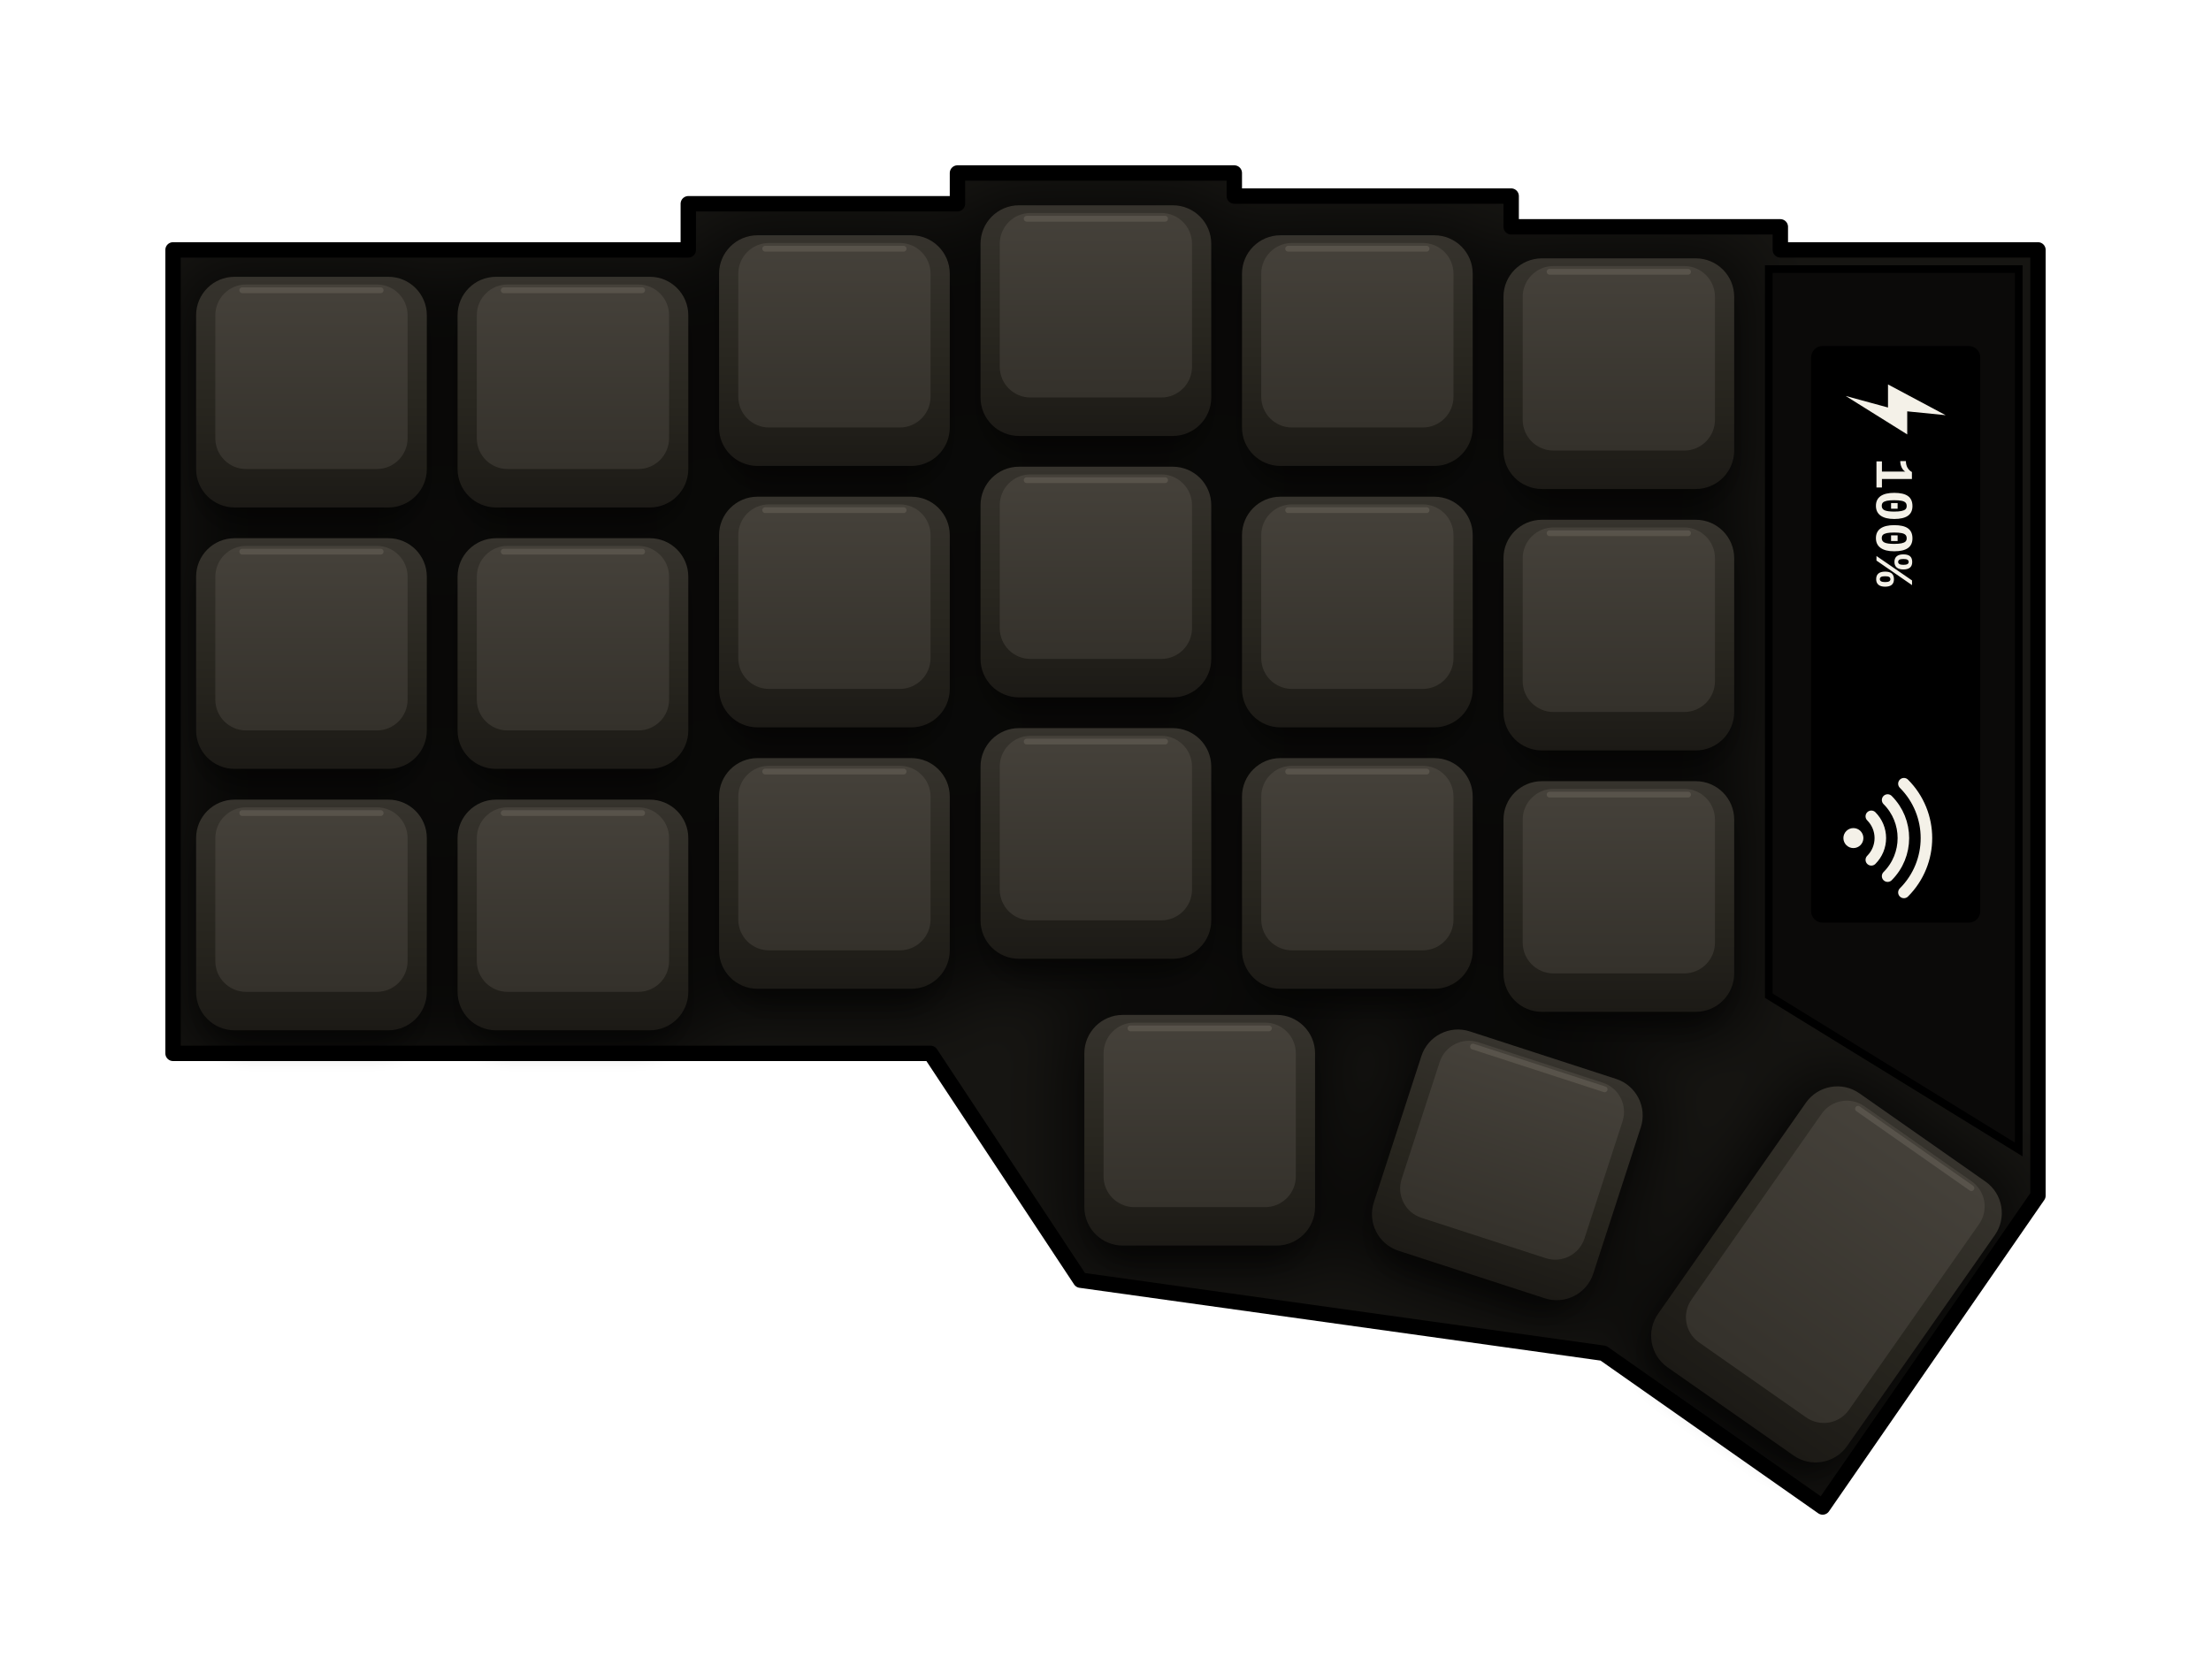
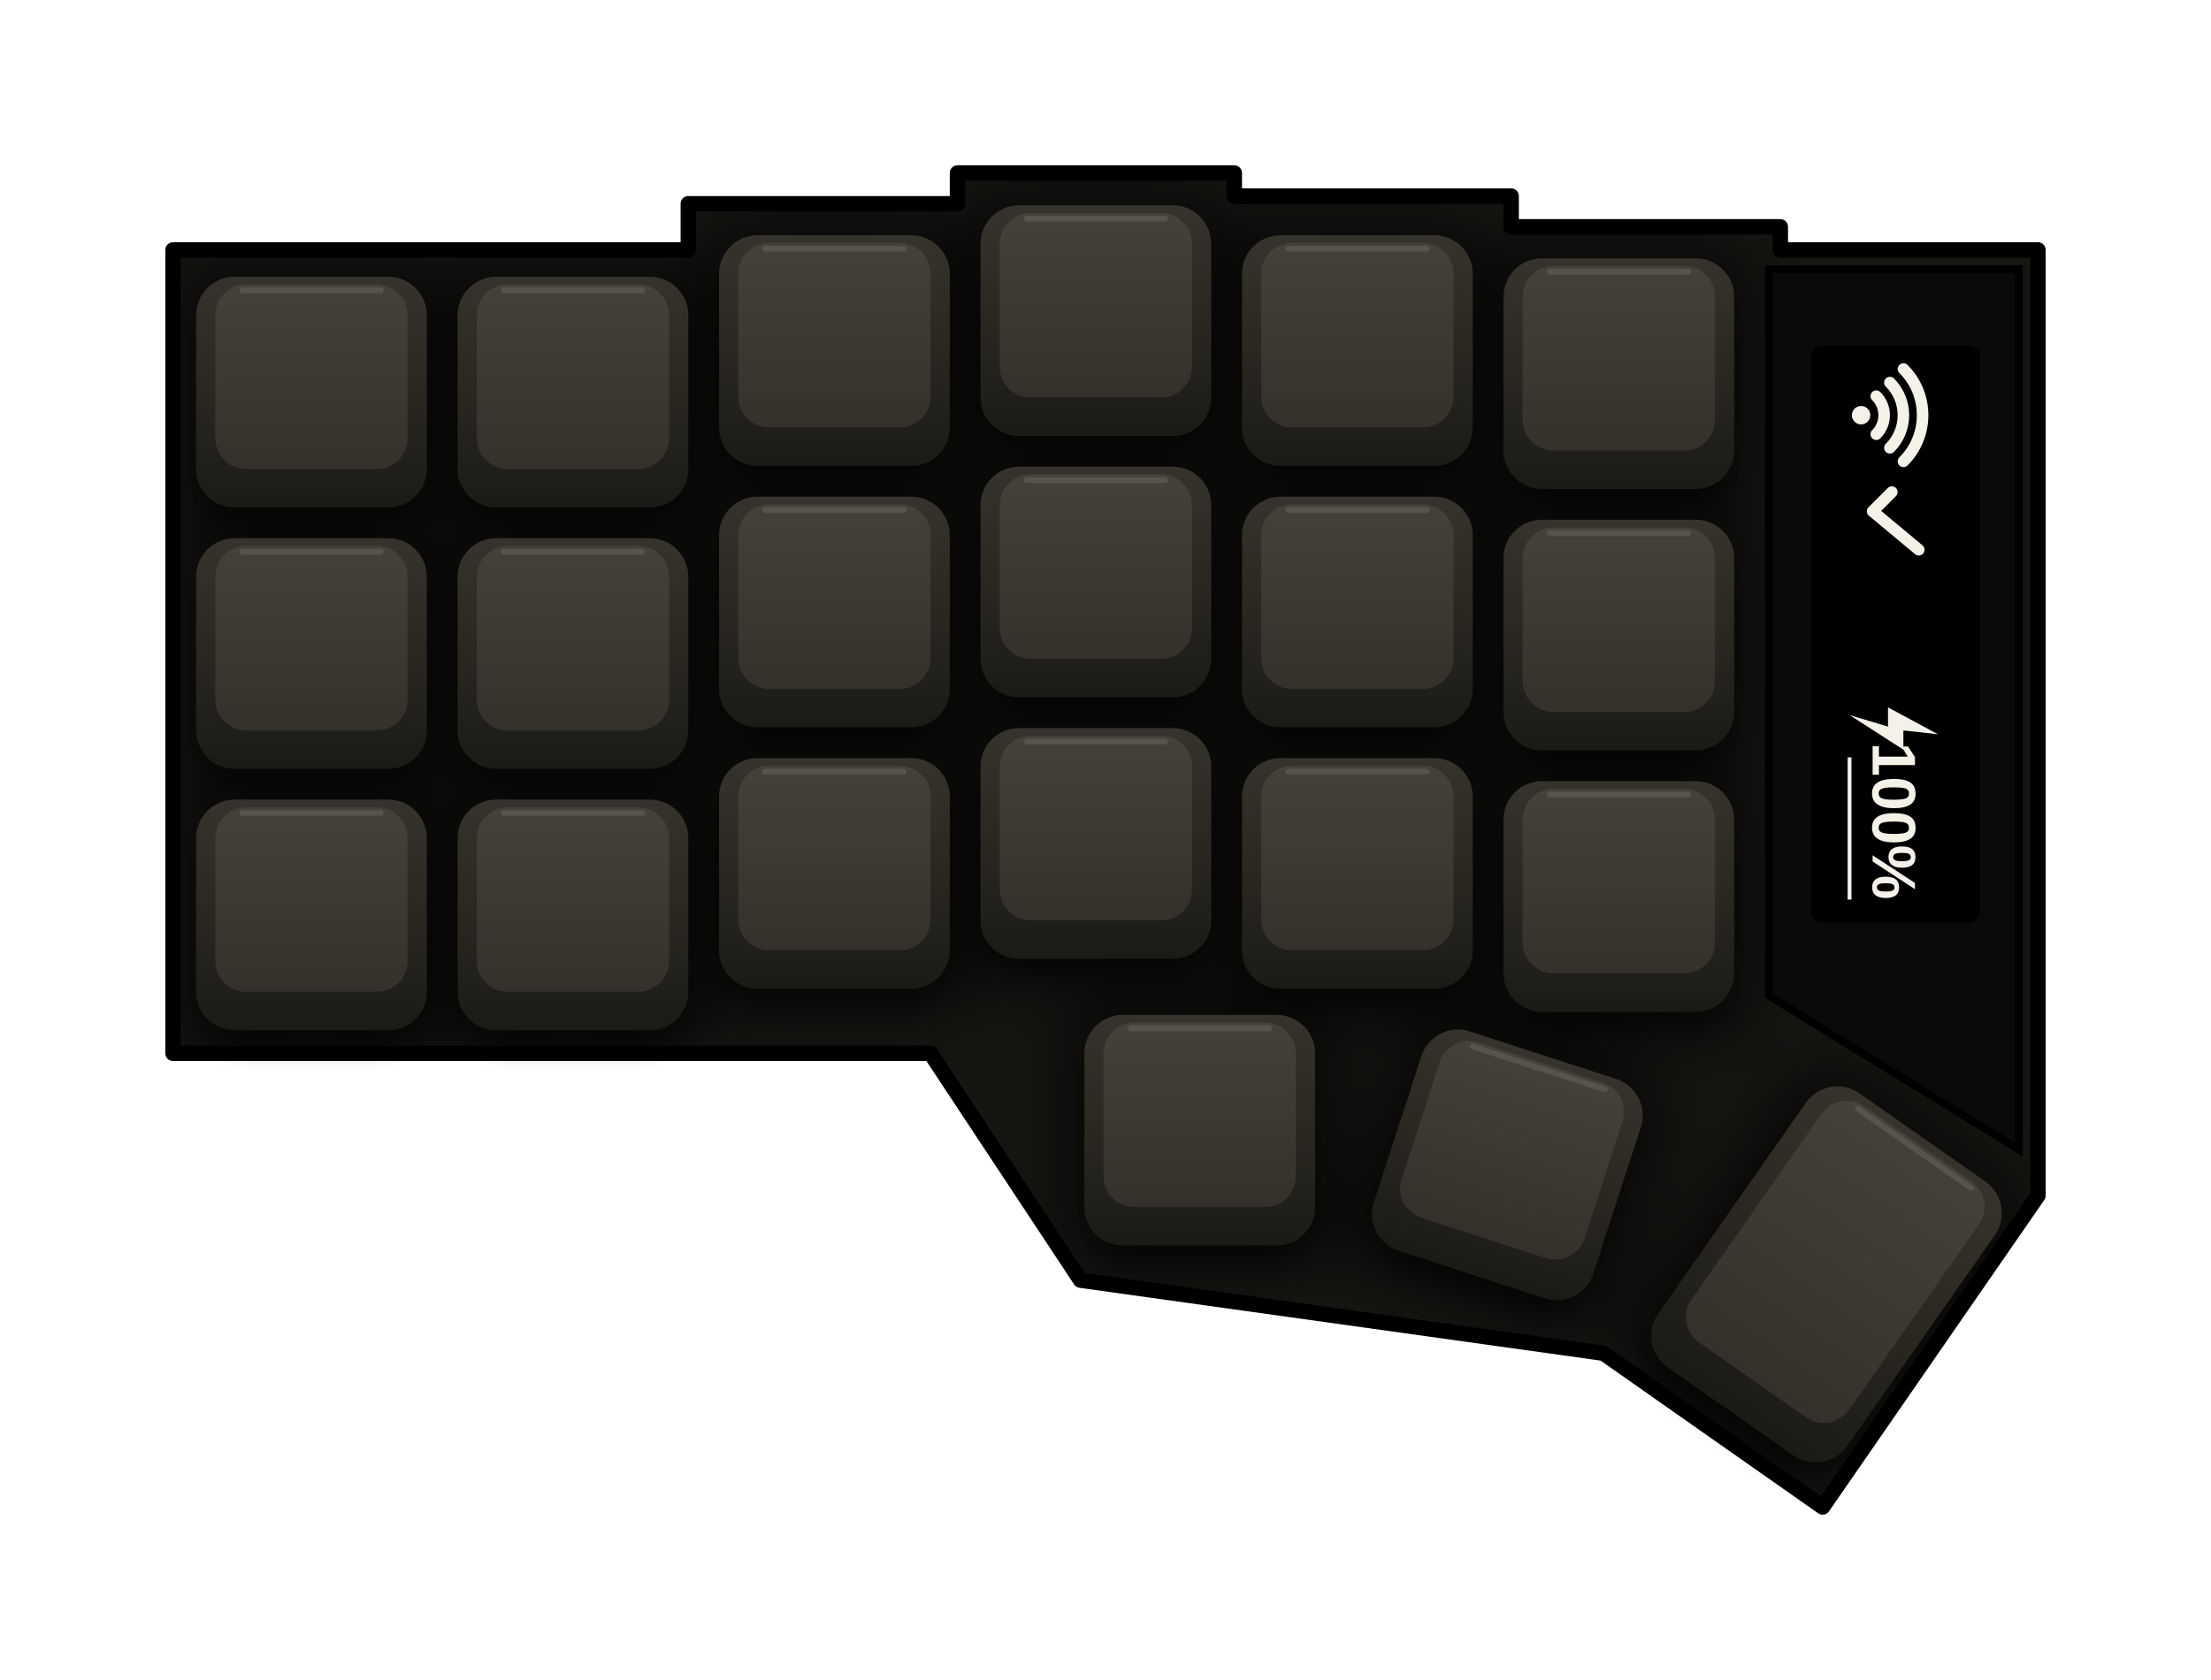
<svg xmlns="http://www.w3.org/2000/svg" viewBox="0 0 575 437" width="575" height="437">
  <defs>
    <linearGradient id="falda" x1="0" y1="0" x2="0" y2="1">
      <stop offset="0" stop-color="#36332d" />
      <stop offset="0.55" stop-color="#28261f" />
      <stop offset="1" stop-color="#1c1a16" />
    </linearGradient>
    <linearGradient id="cara" x1="0" y1="0" x2="0" y2="1">
      <stop offset="0" stop-color="#45413a" />
      <stop offset="1" stop-color="#34312b" />
    </linearGradient>
    <filter id="luz" x="-20%" y="-20%" width="140%" height="140%">
      <feGaussianBlur stdDeviation="8" />
    </filter>
    <filter id="sombra" x="-10%" y="-10%" width="120%" height="120%">
      <feGaussianBlur stdDeviation="3" />
    </filter>
    <clipPath id="dentro-placa">
      <polygon points="198,93 270,93 270,99 342,99 342,107 412,107 412,113 479,113 479,359 423,440 366,400 230,381 191,322 -6,322 -6,113 128,113 128,101 198,101" />
    </clipPath>
    <filter id="brillo" x="-60%" y="-60%" width="220%" height="220%">
      <feGaussianBlur stdDeviation="10" />
    </filter>
  </defs>
  <g transform="translate(51 -48)">
    <polygon points="198,93 270,93 270,99 342,99 342,107 412,107 412,113 479,113 479,359 423,440 366,400 230,381 191,322 -6,322 -6,113 128,113 128,101 198,101" fill="#161512" />
    <g clip-path="url(#dentro-placa)">
      <g opacity="0.6" filter="url(#luz)">
        <rect x="334" y="111.2" width="72" height="72" rx="14">
          <animate attributeName="fill" values="#e61919;#e6e619;#19e619;#19e6e6;#1919e6;#e619e6;#e61919" dur="6s" begin="-1.35s" repeatCount="indefinite" />
        </rect>
        <rect x="266" y="105.2" width="72" height="72" rx="14">
          <animate attributeName="fill" values="#e61919;#e6e619;#19e619;#19e6e6;#1919e6;#e619e6;#e61919" dur="6s" begin="-2.19s" repeatCount="indefinite" />
        </rect>
        <rect x="198" y="97.4" width="72" height="72" rx="14">
          <animate attributeName="fill" values="#e61919;#e6e619;#19e619;#19e6e6;#1919e6;#e619e6;#e61919" dur="6s" begin="-3.03s" repeatCount="indefinite" />
        </rect>
        <rect x="130" y="105.2" width="72" height="72" rx="14">
          <animate attributeName="fill" values="#e61919;#e6e619;#19e619;#19e6e6;#1919e6;#e619e6;#e61919" dur="6s" begin="-3.87s" repeatCount="indefinite" />
        </rect>
        <rect x="62" y="116" width="72" height="72" rx="14">
          <animate attributeName="fill" values="#e61919;#e6e619;#19e619;#19e6e6;#1919e6;#e619e6;#e61919" dur="6s" begin="-4.71s" repeatCount="indefinite" />
        </rect>
        <rect x="-6" y="116" width="72" height="72" rx="14">
          <animate attributeName="fill" values="#e61919;#e6e619;#19e619;#19e6e6;#1919e6;#e619e6;#e61919" dur="6s" begin="-5.55s" repeatCount="indefinite" />
        </rect>
        <rect x="334" y="179.2" width="72" height="72" rx="14">
          <animate attributeName="fill" values="#e61919;#e6e619;#19e619;#19e6e6;#1919e6;#e619e6;#e61919" dur="6s" begin="-1.35s" repeatCount="indefinite" />
        </rect>
        <rect x="266" y="173.2" width="72" height="72" rx="14">
          <animate attributeName="fill" values="#e61919;#e6e619;#19e619;#19e6e6;#1919e6;#e619e6;#e61919" dur="6s" begin="-2.19s" repeatCount="indefinite" />
        </rect>
        <rect x="198" y="165.4" width="72" height="72" rx="14">
          <animate attributeName="fill" values="#e61919;#e6e619;#19e619;#19e6e6;#1919e6;#e619e6;#e61919" dur="6s" begin="-3.03s" repeatCount="indefinite" />
        </rect>
        <rect x="130" y="173.2" width="72" height="72" rx="14">
          <animate attributeName="fill" values="#e61919;#e6e619;#19e619;#19e6e6;#1919e6;#e619e6;#e61919" dur="6s" begin="-3.87s" repeatCount="indefinite" />
        </rect>
        <rect x="62" y="184" width="72" height="72" rx="14">
          <animate attributeName="fill" values="#e61919;#e6e619;#19e619;#19e6e6;#1919e6;#e619e6;#e61919" dur="6s" begin="-4.71s" repeatCount="indefinite" />
        </rect>
        <rect x="-6" y="184" width="72" height="72" rx="14">
          <animate attributeName="fill" values="#e61919;#e6e619;#19e619;#19e6e6;#1919e6;#e619e6;#e61919" dur="6s" begin="-5.55s" repeatCount="indefinite" />
        </rect>
        <rect x="334" y="247.2" width="72" height="72" rx="14">
          <animate attributeName="fill" values="#e61919;#e6e619;#19e619;#19e6e6;#1919e6;#e619e6;#e61919" dur="6s" begin="-1.35s" repeatCount="indefinite" />
        </rect>
        <rect x="266" y="241.2" width="72" height="72" rx="14">
          <animate attributeName="fill" values="#e61919;#e6e619;#19e619;#19e6e6;#1919e6;#e619e6;#e61919" dur="6s" begin="-2.19s" repeatCount="indefinite" />
        </rect>
        <rect x="198" y="233.4" width="72" height="72" rx="14">
          <animate attributeName="fill" values="#e61919;#e6e619;#19e619;#19e6e6;#1919e6;#e619e6;#e61919" dur="6s" begin="-3.03s" repeatCount="indefinite" />
        </rect>
        <rect x="130" y="241.2" width="72" height="72" rx="14">
          <animate attributeName="fill" values="#e61919;#e6e619;#19e619;#19e6e6;#1919e6;#e619e6;#e61919" dur="6s" begin="-3.87s" repeatCount="indefinite" />
        </rect>
        <rect x="62" y="252" width="72" height="72" rx="14">
          <animate attributeName="fill" values="#e61919;#e6e619;#19e619;#19e6e6;#1919e6;#e619e6;#e61919" dur="6s" begin="-4.71s" repeatCount="indefinite" />
        </rect>
        <rect x="-6" y="252" width="72" height="72" rx="14">
          <animate attributeName="fill" values="#e61919;#e6e619;#19e619;#19e6e6;#1919e6;#e619e6;#e61919" dur="6s" begin="-5.55s" repeatCount="indefinite" />
        </rect>
        <g transform="rotate(35.00 424 379.5)">
          <rect x="388" y="332" width="72" height="99" rx="14">
            <animate attributeName="fill" values="#e61919;#e6e619;#19e619;#19e6e6;#1919e6;#e619e6;#e61919" dur="6s" begin="-0.68s" repeatCount="indefinite" />
          </rect>
        </g>
        <g transform="rotate(18.00 341 351)">
          <rect x="305" y="317" width="72" height="72" rx="14">
            <animate attributeName="fill" values="#e61919;#e6e619;#19e619;#19e6e6;#1919e6;#e619e6;#e61919" dur="6s" begin="-1.71s" repeatCount="indefinite" />
          </rect>
        </g>
        <rect x="225" y="308" width="72" height="72" rx="14">
          <animate attributeName="fill" values="#e61919;#e6e619;#19e619;#19e6e6;#1919e6;#e619e6;#e61919" dur="6s" begin="-2.70s" repeatCount="indefinite" />
        </rect>
      </g>
    </g>
    <polygon points="198,93 270,93 270,99 342,99 342,107 412,107 412,113 479,113 479,359 423,440 366,400 230,381 191,322 -6,322 -6,113 128,113 128,101 198,101" fill="none" stroke="#000" stroke-width="4" stroke-linejoin="round" />
    <g fill="#000" opacity="0.45" filter="url(#sombra)">
      <rect x="342" y="121.2" width="56" height="58" rx="11" />
      <rect x="274" y="115.2" width="56" height="58" rx="11" />
      <rect x="206" y="107.4" width="56" height="58" rx="11" />
      <rect x="138" y="115.2" width="56" height="58" rx="11" />
      <rect x="70" y="126" width="56" height="58" rx="11" />
      <rect x="2" y="126" width="56" height="58" rx="11" />
      <rect x="342" y="189.2" width="56" height="58" rx="11" />
      <rect x="274" y="183.2" width="56" height="58" rx="11" />
      <rect x="206" y="175.4" width="56" height="58" rx="11" />
      <rect x="138" y="183.2" width="56" height="58" rx="11" />
      <rect x="70" y="194" width="56" height="58" rx="11" />
      <rect x="2" y="194" width="56" height="58" rx="11" />
      <rect x="342" y="257.2" width="56" height="58" rx="11" />
      <rect x="274" y="251.2" width="56" height="58" rx="11" />
      <rect x="206" y="243.4" width="56" height="58" rx="11" />
      <rect x="138" y="251.2" width="56" height="58" rx="11" />
      <rect x="70" y="262" width="56" height="58" rx="11" />
      <rect x="2" y="262" width="56" height="58" rx="11" />
      <g transform="rotate(35.00 424 379.5)">
        <rect x="396" y="342" width="56" height="85" rx="11" />
      </g>
      <g transform="rotate(18.00 341 351)">
        <rect x="313" y="327" width="56" height="58" rx="11" />
      </g>
      <rect x="233" y="318" width="56" height="58" rx="11" />
    </g>
    <rect x="340" y="115.2" width="60" height="60" rx="10" fill="url(#falda)" />
    <rect x="345" y="117.2" width="50" height="48" rx="8" fill="url(#cara)" />
    <path d="M352 118.7 H388" stroke="#6b665b" stroke-width="1.5" stroke-linecap="round" opacity="0.5" />
    <rect x="272" y="109.2" width="60" height="60" rx="10" fill="url(#falda)" />
    <rect x="277" y="111.2" width="50" height="48" rx="8" fill="url(#cara)" />
    <path d="M284 112.7 H320" stroke="#6b665b" stroke-width="1.5" stroke-linecap="round" opacity="0.5" />
    <rect x="204" y="101.4" width="60" height="60" rx="10" fill="url(#falda)" />
    <rect x="209" y="103.4" width="50" height="48" rx="8" fill="url(#cara)" />
    <path d="M216 104.9 H252" stroke="#6b665b" stroke-width="1.5" stroke-linecap="round" opacity="0.5" />
    <rect x="136" y="109.2" width="60" height="60" rx="10" fill="url(#falda)" />
    <rect x="141" y="111.2" width="50" height="48" rx="8" fill="url(#cara)" />
    <path d="M148 112.7 H184" stroke="#6b665b" stroke-width="1.5" stroke-linecap="round" opacity="0.5" />
    <rect x="68" y="120" width="60" height="60" rx="10" fill="url(#falda)" />
    <rect x="73" y="122" width="50" height="48" rx="8" fill="url(#cara)" />
    <path d="M80 123.5 H116" stroke="#6b665b" stroke-width="1.5" stroke-linecap="round" opacity="0.5" />
    <rect x="0" y="120" width="60" height="60" rx="10" fill="url(#falda)" />
    <rect x="5" y="122" width="50" height="48" rx="8" fill="url(#cara)" />
    <path d="M12 123.5 H48" stroke="#6b665b" stroke-width="1.5" stroke-linecap="round" opacity="0.5" />
    <rect x="340" y="183.2" width="60" height="60" rx="10" fill="url(#falda)" />
    <rect x="345" y="185.2" width="50" height="48" rx="8" fill="url(#cara)" />
    <path d="M352 186.7 H388" stroke="#6b665b" stroke-width="1.5" stroke-linecap="round" opacity="0.5" />
    <rect x="272" y="177.2" width="60" height="60" rx="10" fill="url(#falda)" />
    <rect x="277" y="179.2" width="50" height="48" rx="8" fill="url(#cara)" />
    <path d="M284 180.7 H320" stroke="#6b665b" stroke-width="1.5" stroke-linecap="round" opacity="0.5" />
    <rect x="204" y="169.4" width="60" height="60" rx="10" fill="url(#falda)" />
    <rect x="209" y="171.4" width="50" height="48" rx="8" fill="url(#cara)" />
    <path d="M216 172.9 H252" stroke="#6b665b" stroke-width="1.5" stroke-linecap="round" opacity="0.5" />
    <rect x="136" y="177.2" width="60" height="60" rx="10" fill="url(#falda)" />
    <rect x="141" y="179.2" width="50" height="48" rx="8" fill="url(#cara)" />
    <path d="M148 180.7 H184" stroke="#6b665b" stroke-width="1.5" stroke-linecap="round" opacity="0.5" />
    <rect x="68" y="188" width="60" height="60" rx="10" fill="url(#falda)" />
    <rect x="73" y="190" width="50" height="48" rx="8" fill="url(#cara)" />
    <path d="M80 191.5 H116" stroke="#6b665b" stroke-width="1.5" stroke-linecap="round" opacity="0.5" />
    <rect x="0" y="188" width="60" height="60" rx="10" fill="url(#falda)" />
    <rect x="5" y="190" width="50" height="48" rx="8" fill="url(#cara)" />
    <path d="M12 191.5 H48" stroke="#6b665b" stroke-width="1.5" stroke-linecap="round" opacity="0.5" />
    <rect x="340" y="251.2" width="60" height="60" rx="10" fill="url(#falda)" />
    <rect x="345" y="253.2" width="50" height="48" rx="8" fill="url(#cara)" />
    <path d="M352 254.7 H388" stroke="#6b665b" stroke-width="1.5" stroke-linecap="round" opacity="0.5" />
    <rect x="272" y="245.2" width="60" height="60" rx="10" fill="url(#falda)" />
    <rect x="277" y="247.2" width="50" height="48" rx="8" fill="url(#cara)" />
    <path d="M284 248.7 H320" stroke="#6b665b" stroke-width="1.5" stroke-linecap="round" opacity="0.5" />
    <rect x="204" y="237.4" width="60" height="60" rx="10" fill="url(#falda)" />
    <rect x="209" y="239.4" width="50" height="48" rx="8" fill="url(#cara)" />
    <path d="M216 240.9 H252" stroke="#6b665b" stroke-width="1.5" stroke-linecap="round" opacity="0.5" />
    <rect x="136" y="245.2" width="60" height="60" rx="10" fill="url(#falda)" />
    <rect x="141" y="247.2" width="50" height="48" rx="8" fill="url(#cara)" />
    <path d="M148 248.7 H184" stroke="#6b665b" stroke-width="1.5" stroke-linecap="round" opacity="0.5" />
    <rect x="68" y="256" width="60" height="60" rx="10" fill="url(#falda)" />
    <rect x="73" y="258" width="50" height="48" rx="8" fill="url(#cara)" />
    <path d="M80 259.5 H116" stroke="#6b665b" stroke-width="1.5" stroke-linecap="round" opacity="0.5" />
    <rect x="0" y="256" width="60" height="60" rx="10" fill="url(#falda)" />
    <rect x="5" y="258" width="50" height="48" rx="8" fill="url(#cara)" />
    <path d="M12 259.5 H48" stroke="#6b665b" stroke-width="1.5" stroke-linecap="round" opacity="0.5" />
    <g transform="rotate(35.00 424 379.5)">
      <rect x="394" y="336" width="60" height="87" rx="10" fill="url(#falda)" />
      <rect x="399" y="338" width="50" height="75" rx="8" fill="url(#cara)" />
      <path d="M406 339.5 H442" stroke="#6b665b" stroke-width="1.5" stroke-linecap="round" opacity="0.5" />
    </g>
    <g transform="rotate(18.00 341 351)">
      <rect x="311" y="321" width="60" height="60" rx="10" fill="url(#falda)" />
      <rect x="316" y="323" width="50" height="48" rx="8" fill="url(#cara)" />
      <path d="M323 324.5 H359" stroke="#6b665b" stroke-width="1.5" stroke-linecap="round" opacity="0.5" />
    </g>
    <rect x="231" y="312" width="60" height="60" rx="10" fill="url(#falda)" />
    <rect x="236" y="314" width="50" height="48" rx="8" fill="url(#cara)" />
    <path d="M243 315.5 H279" stroke="#6b665b" stroke-width="1.5" stroke-linecap="round" opacity="0.5" />
    <polygon points="409,118 474,118 474,347 409,307" fill="#0b0a09" stroke="#000" stroke-width="2" />
    <g transform="matrix(0 1 -1 0 464 138)">
      <rect x="0" y="0" width="150" height="44" rx="3" fill="#000" />
-       <path d="M18 9 L10 24 H16 L13 35 L23 19 H17 Z" fill="#f4f1e8" />
-       <text x="29" y="27" font-family="'Courier New', Courier, monospace" font-weight="bold" font-size="14" fill="#f4f1e8">100%</text>
-       <circle cx="128" cy="33" r="2.6" fill="#f4f1e8" />
-       <path d="M122.34 28.34 A8 8 0 0 1 133.66 28.34" fill="none" stroke="#f4f1e8" stroke-width="3" stroke-linecap="round" />
-       <path d="M118.10 24.10 A14 14 0 0 1 137.90 24.10" fill="none" stroke="#f4f1e8" stroke-width="3" stroke-linecap="round" />
-       <path d="M113.86 19.86 A20 20 0 0 1 142.14 19.86" fill="none" stroke="#f4f1e8" stroke-width="3" stroke-linecap="round" />
+       <circle cx="18" cy="31" r="2.4" fill="#f4f1e8" />
+       <path d="M13.05 27.05 A7 7 0 0 1 22.95 27.05" fill="none" stroke="#f4f1e8" stroke-width="3" stroke-linecap="round" />
+       <path d="M9.51 23.51 A12 12 0 0 1 26.49 23.51" fill="none" stroke="#f4f1e8" stroke-width="3" stroke-linecap="round" />
+       <path d="M5.98 19.98 A17 17 0 0 1 30.02 19.98" fill="none" stroke="#f4f1e8" stroke-width="3" stroke-linecap="round" />
+       <path d="M38 23 L43 28 L53 16" fill="none" stroke="#f4f1e8" stroke-width="3" stroke-linecap="round" stroke-linejoin="round" />
+       <path d="M101 11 L94 24 H99 L96 34 L105 20 H100 Z" fill="#f4f1e8" />
+       <text x="144" y="28" text-anchor="end" font-family="Montserrat, Arial, Helvetica, sans-serif" font-weight="bold" font-size="16" fill="#f4f1e8">100%</text>
+       <line x1="107" y1="34" x2="144" y2="34" stroke="#f4f1e8" stroke-width="1" />
    </g>
  </g>
</svg>
